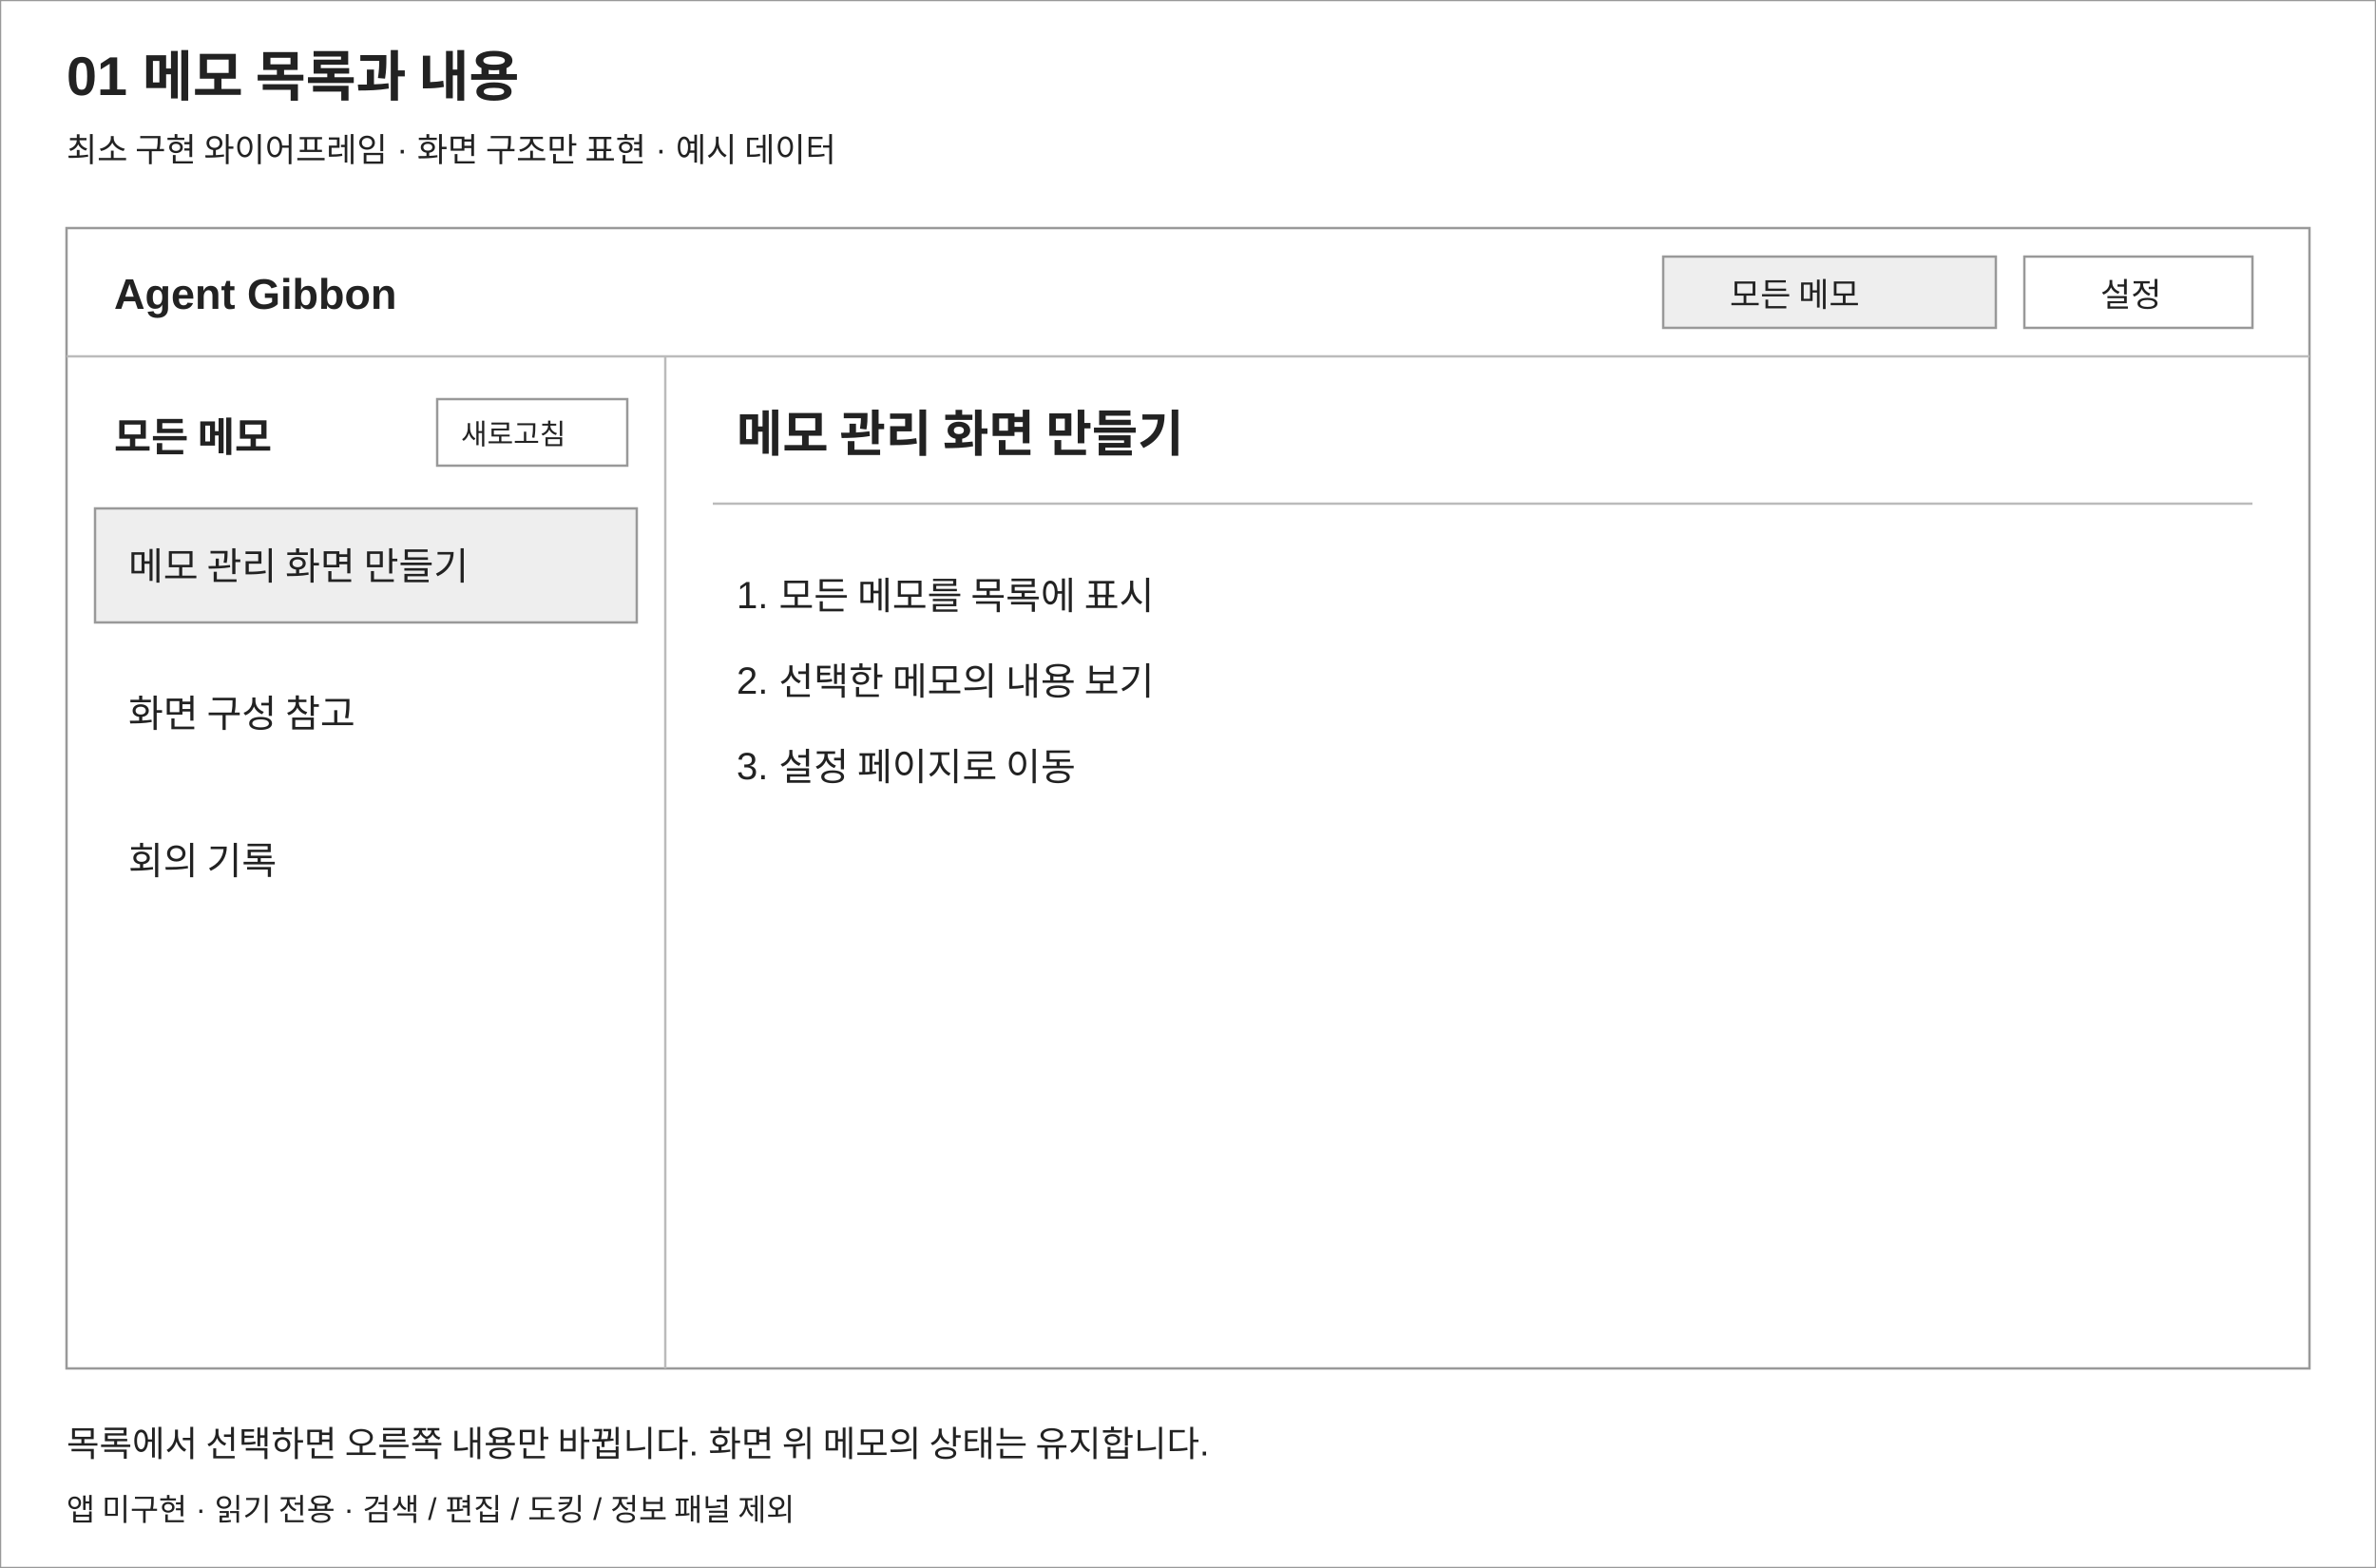
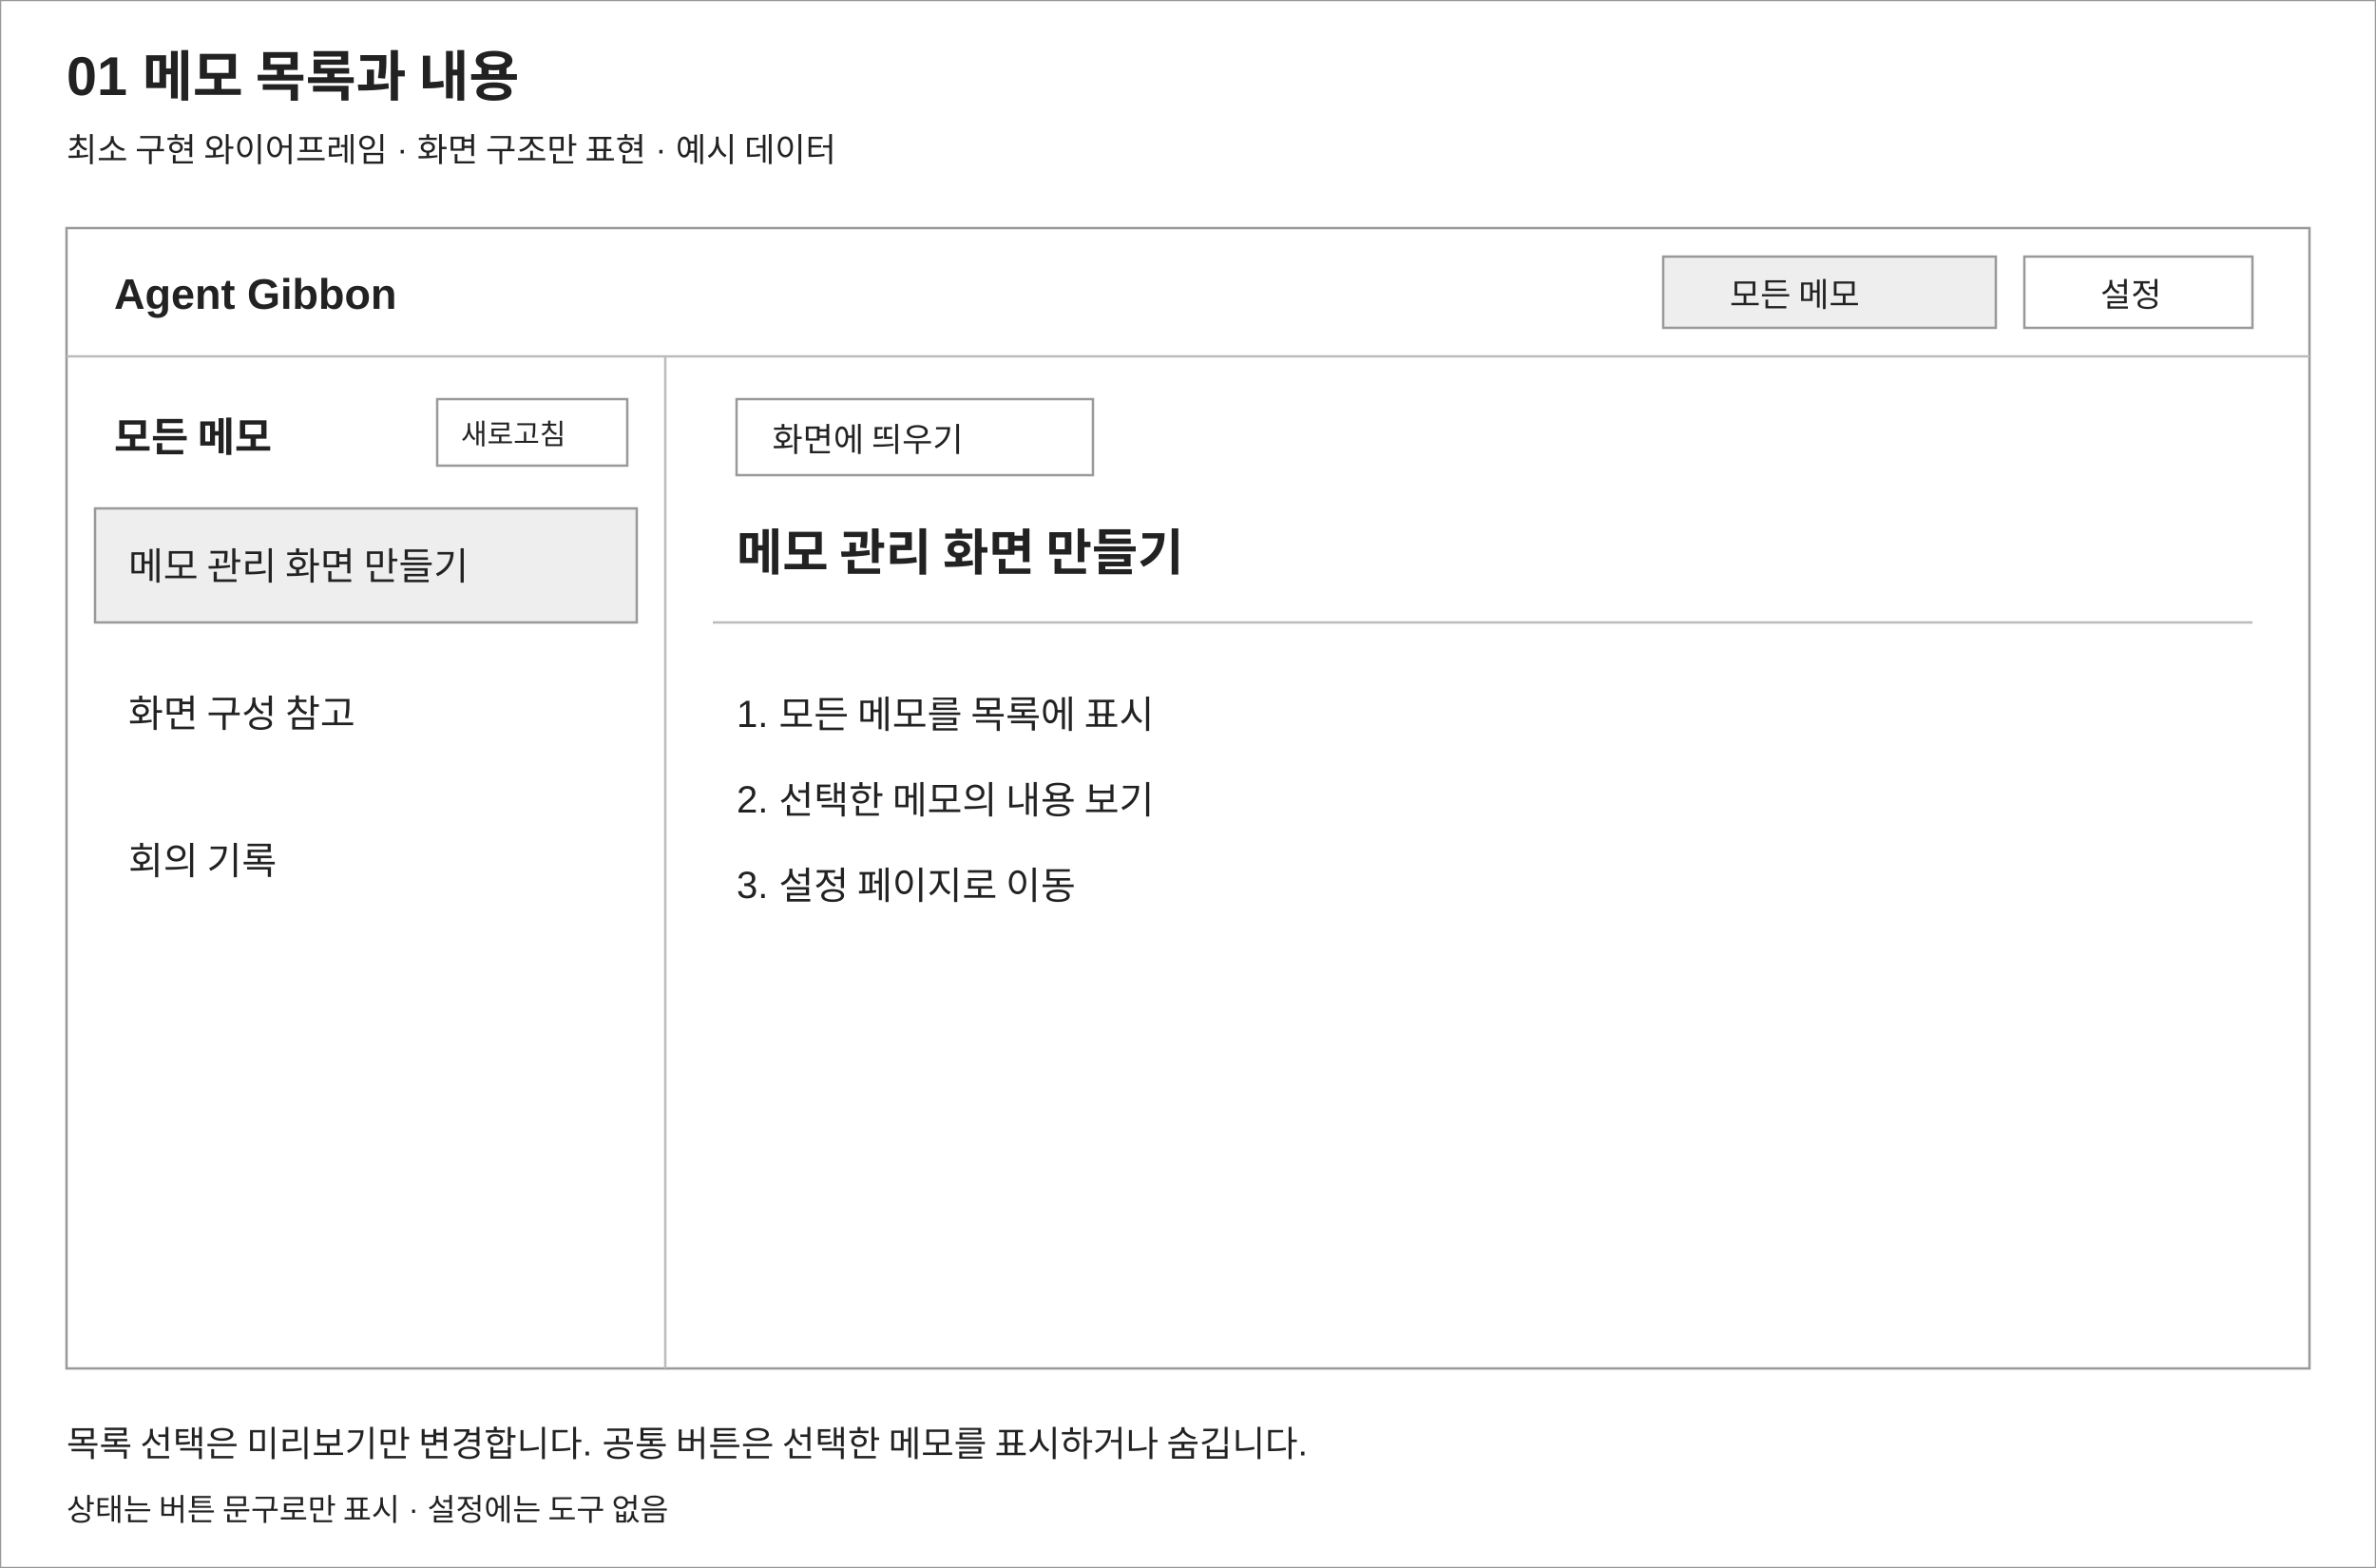
<svg xmlns="http://www.w3.org/2000/svg" width="1000" height="660" viewBox="0 0 1000 660">
  <style>text{font-family:Arial,'Apple SD Gothic Neo',sans-serif;fill:#222}</style>
  <rect x="0" y="0" width="1000" height="660" fill="white" stroke="#999" />
  <text x="28" y="40" font-size="23" font-weight="600">01  메모 목록과 내용</text>
  <text x="28" y="68" font-size="14" font-weight="400">최소 구현 와이어프레임 · 화면 구조만 표현 · 예시 데이터</text>
  <rect x="28" y="96" width="944" height="480" fill="white" stroke="#999" />
  <path d="M28 150L972 150" stroke="#bbb" />
  <text x="48" y="130" font-size="18" font-weight="600">Agent Gibbon</text>
  <rect x="700" y="108" width="140" height="30" fill="#eee" stroke="#999" />
  <text x="728" y="129" font-size="14" font-weight="400">모든 메모</text>
  <rect x="852" y="108" width="96" height="30" fill="white" stroke="#999" />
  <text x="884" y="129" font-size="14" font-weight="400">설정</text>
  <path d="M280 150L280 576" stroke="#bbb" />
  <rect x="184" y="168" width="80" height="28" fill="white" stroke="#999" />
  <text x="194" y="187" font-family="Arial, sans-serif" font-size="12">새로고침</text>
  <text x="48" y="190" font-size="17" font-weight="600">모든 메모</text>
  <rect x="40" y="214" width="228" height="48" fill="#eee" stroke="#999" />
  <text x="54" y="244" font-size="16" font-weight="400">메모 관리 화면 만들기</text>
  <text x="54" y="306" font-size="16" font-weight="400">화면 구성 참고</text>
  <text x="54" y="368" font-size="16" font-weight="400">회의 기록</text>
-   <text x="310" y="190" font-size="21" font-weight="600">메모 관리 화면 만들기</text>
-   <path d="M300 212L948 212" stroke="#bbb" />
-   <text x="310" y="256" font-size="16" font-weight="400">1. 모든 메모를 목록에 표시</text>
-   <text x="310" y="292" font-size="16" font-weight="400">2. 선택한 메모의 내용 보기</text>
-   <text x="310" y="328" font-size="16" font-weight="400">3. 설정 페이지로 이동</text>
-   <text x="28" y="613" font-size="15" font-weight="400">목록에서 선택하면 오른쪽 내용만 바뀝니다. 화면 위 메모의 상태는 유지합니다.</text>
-   <text x="28" y="640" font-size="13" font-weight="400">앱 미구현 · 읽기 전용 · 검색 / 편집 / 도킹 / 정보 패널 제외</text>
+   <rect x="310" y="168" width="150" height="32" fill="white" stroke="#999" />
+   <text x="325" y="190" font-size="14">화면에 띄우기</text>
+   <text x="310" y="240" font-size="21" font-weight="600">메모 관리 화면 만들기</text>
+   <path d="M300 262L948 262" stroke="#bbb" />
+   <text x="310" y="306" font-size="16" font-weight="400">1. 모든 메모를 목록에 표시</text>
+   <text x="310" y="342" font-size="16" font-weight="400">2. 선택한 메모의 내용 보기</text>
+   <text x="310" y="378" font-size="16" font-weight="400">3. 설정 페이지로 이동</text>
+   <text x="28" y="613" font-size="15" font-weight="400">목록 선택은 미리보기만 변경합니다. 공통 버튼은 선택한 메모를 표시하거나 숨깁니다.</text>
+   <text x="28" y="640" font-size="13" font-weight="400">상태는 버튼 문구로만 표시 · 설정에는 도구 없음</text>
</svg>
